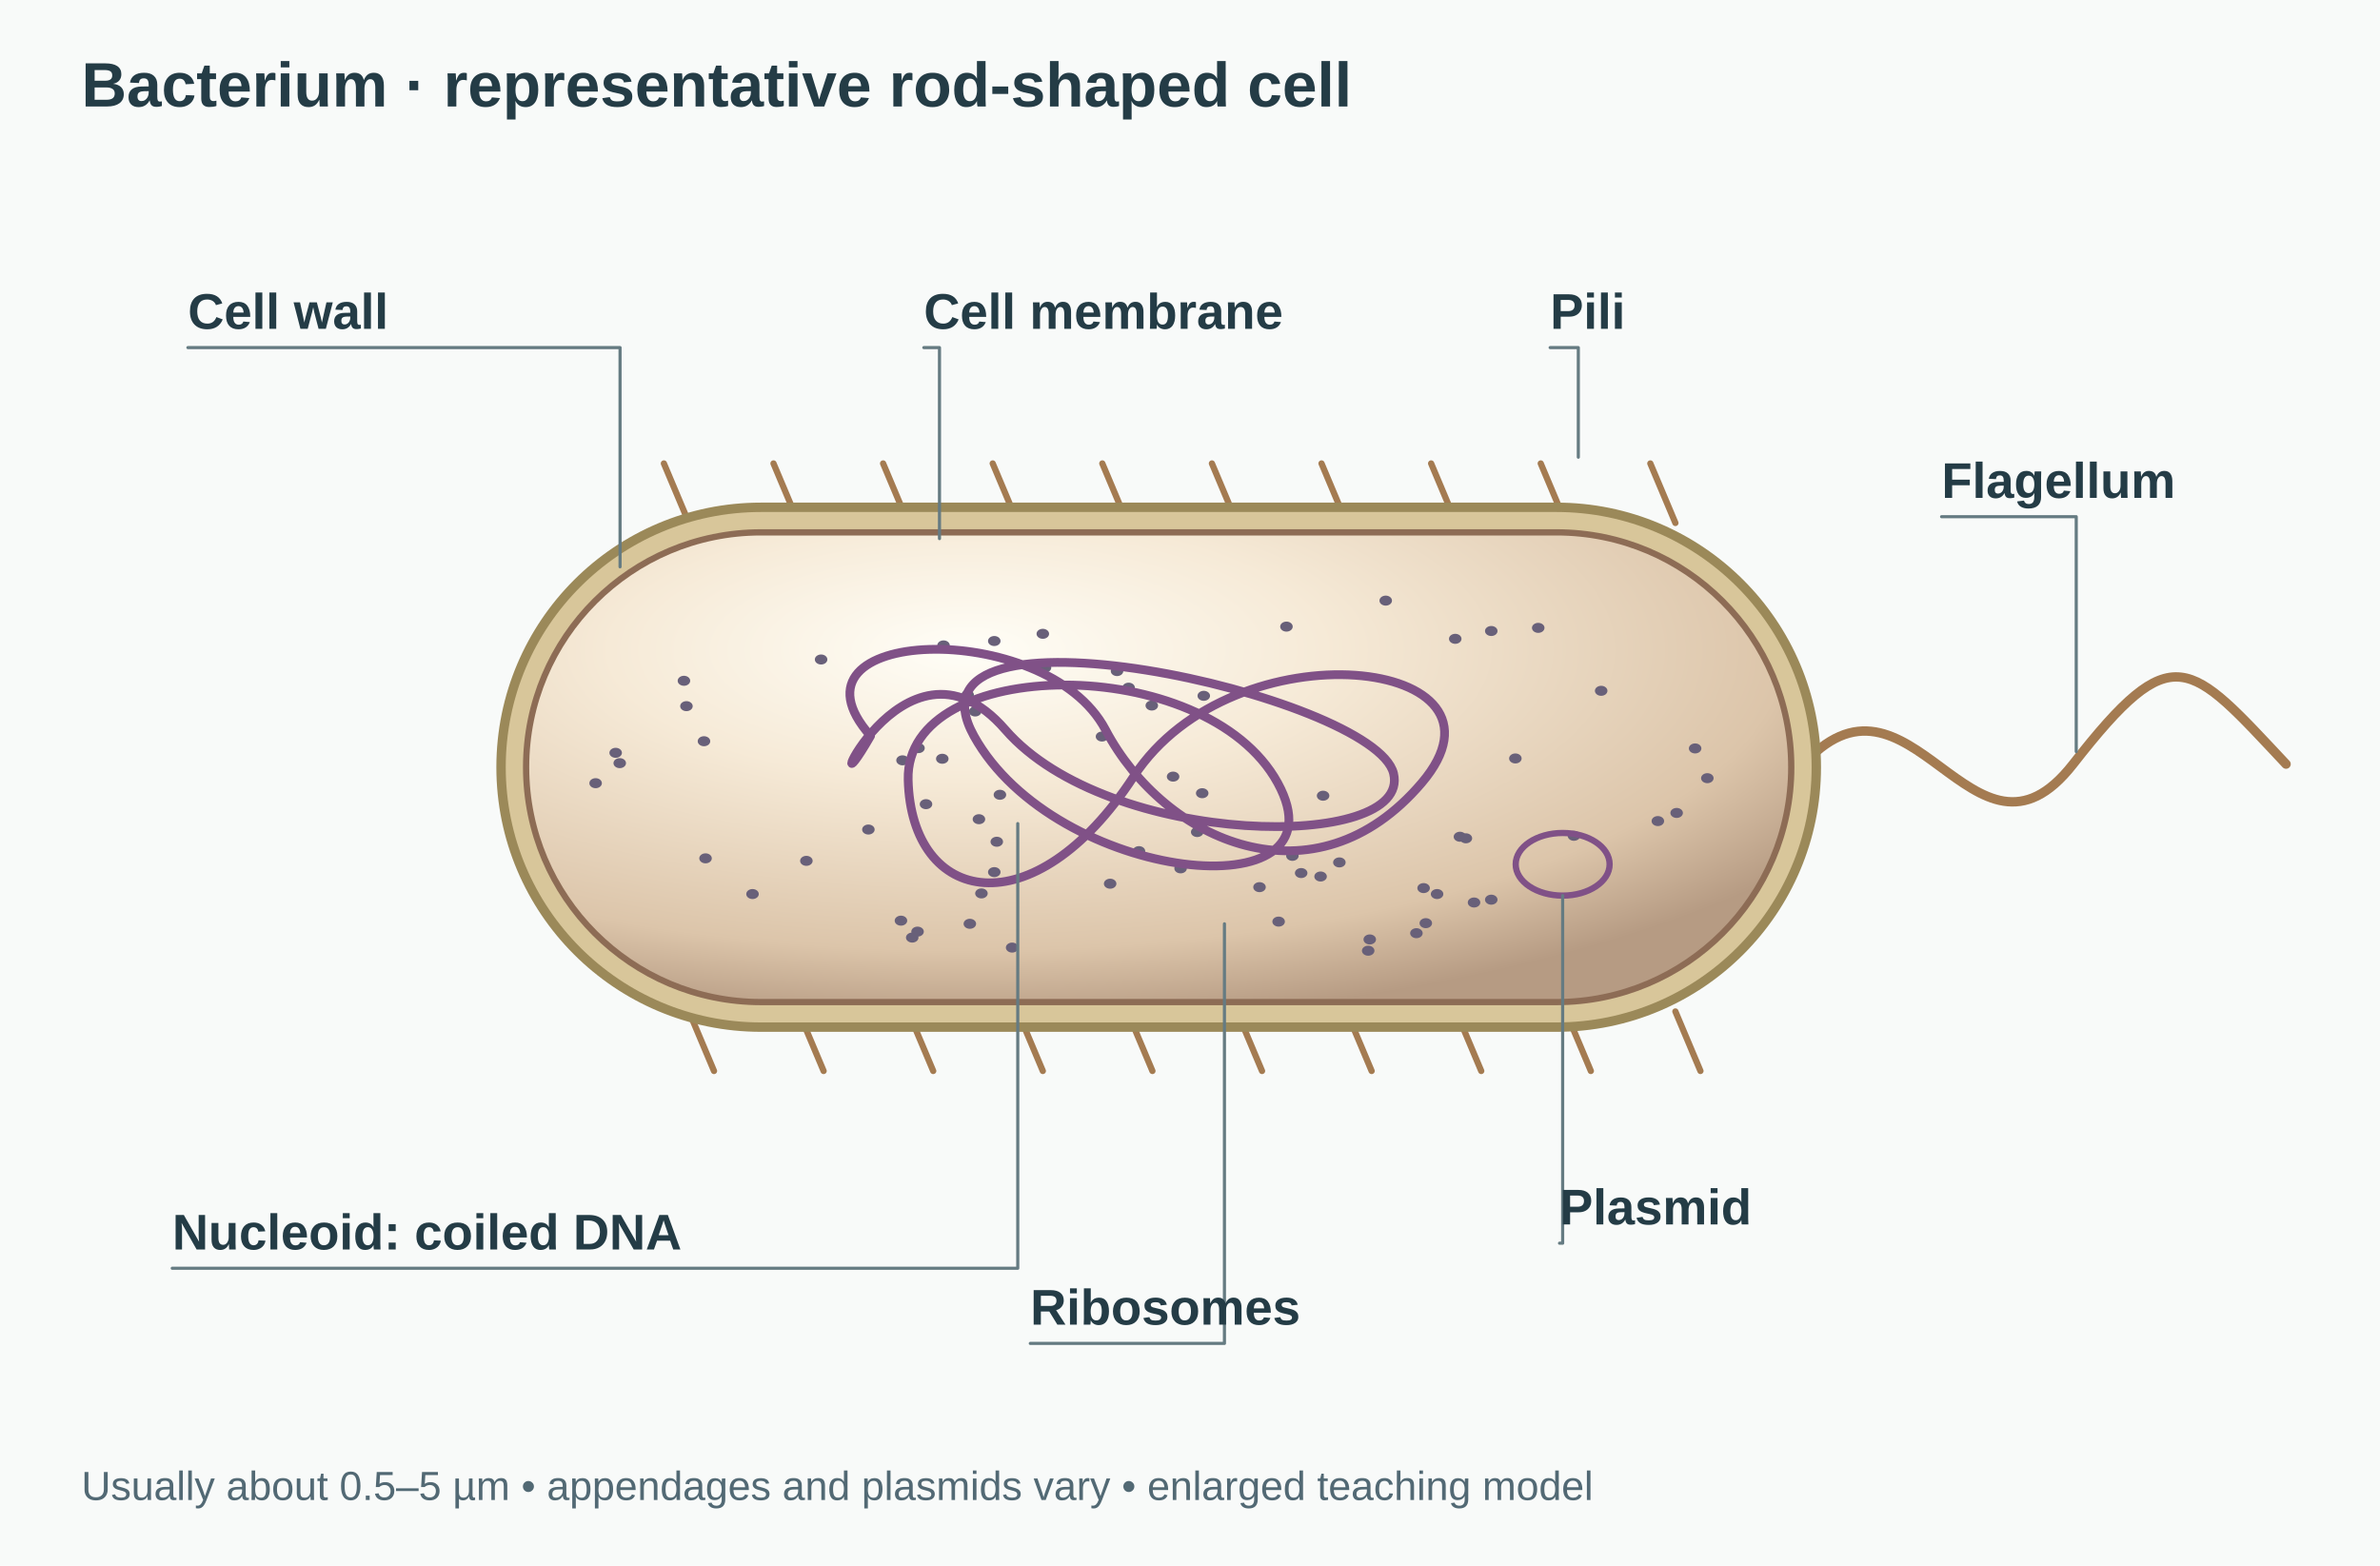
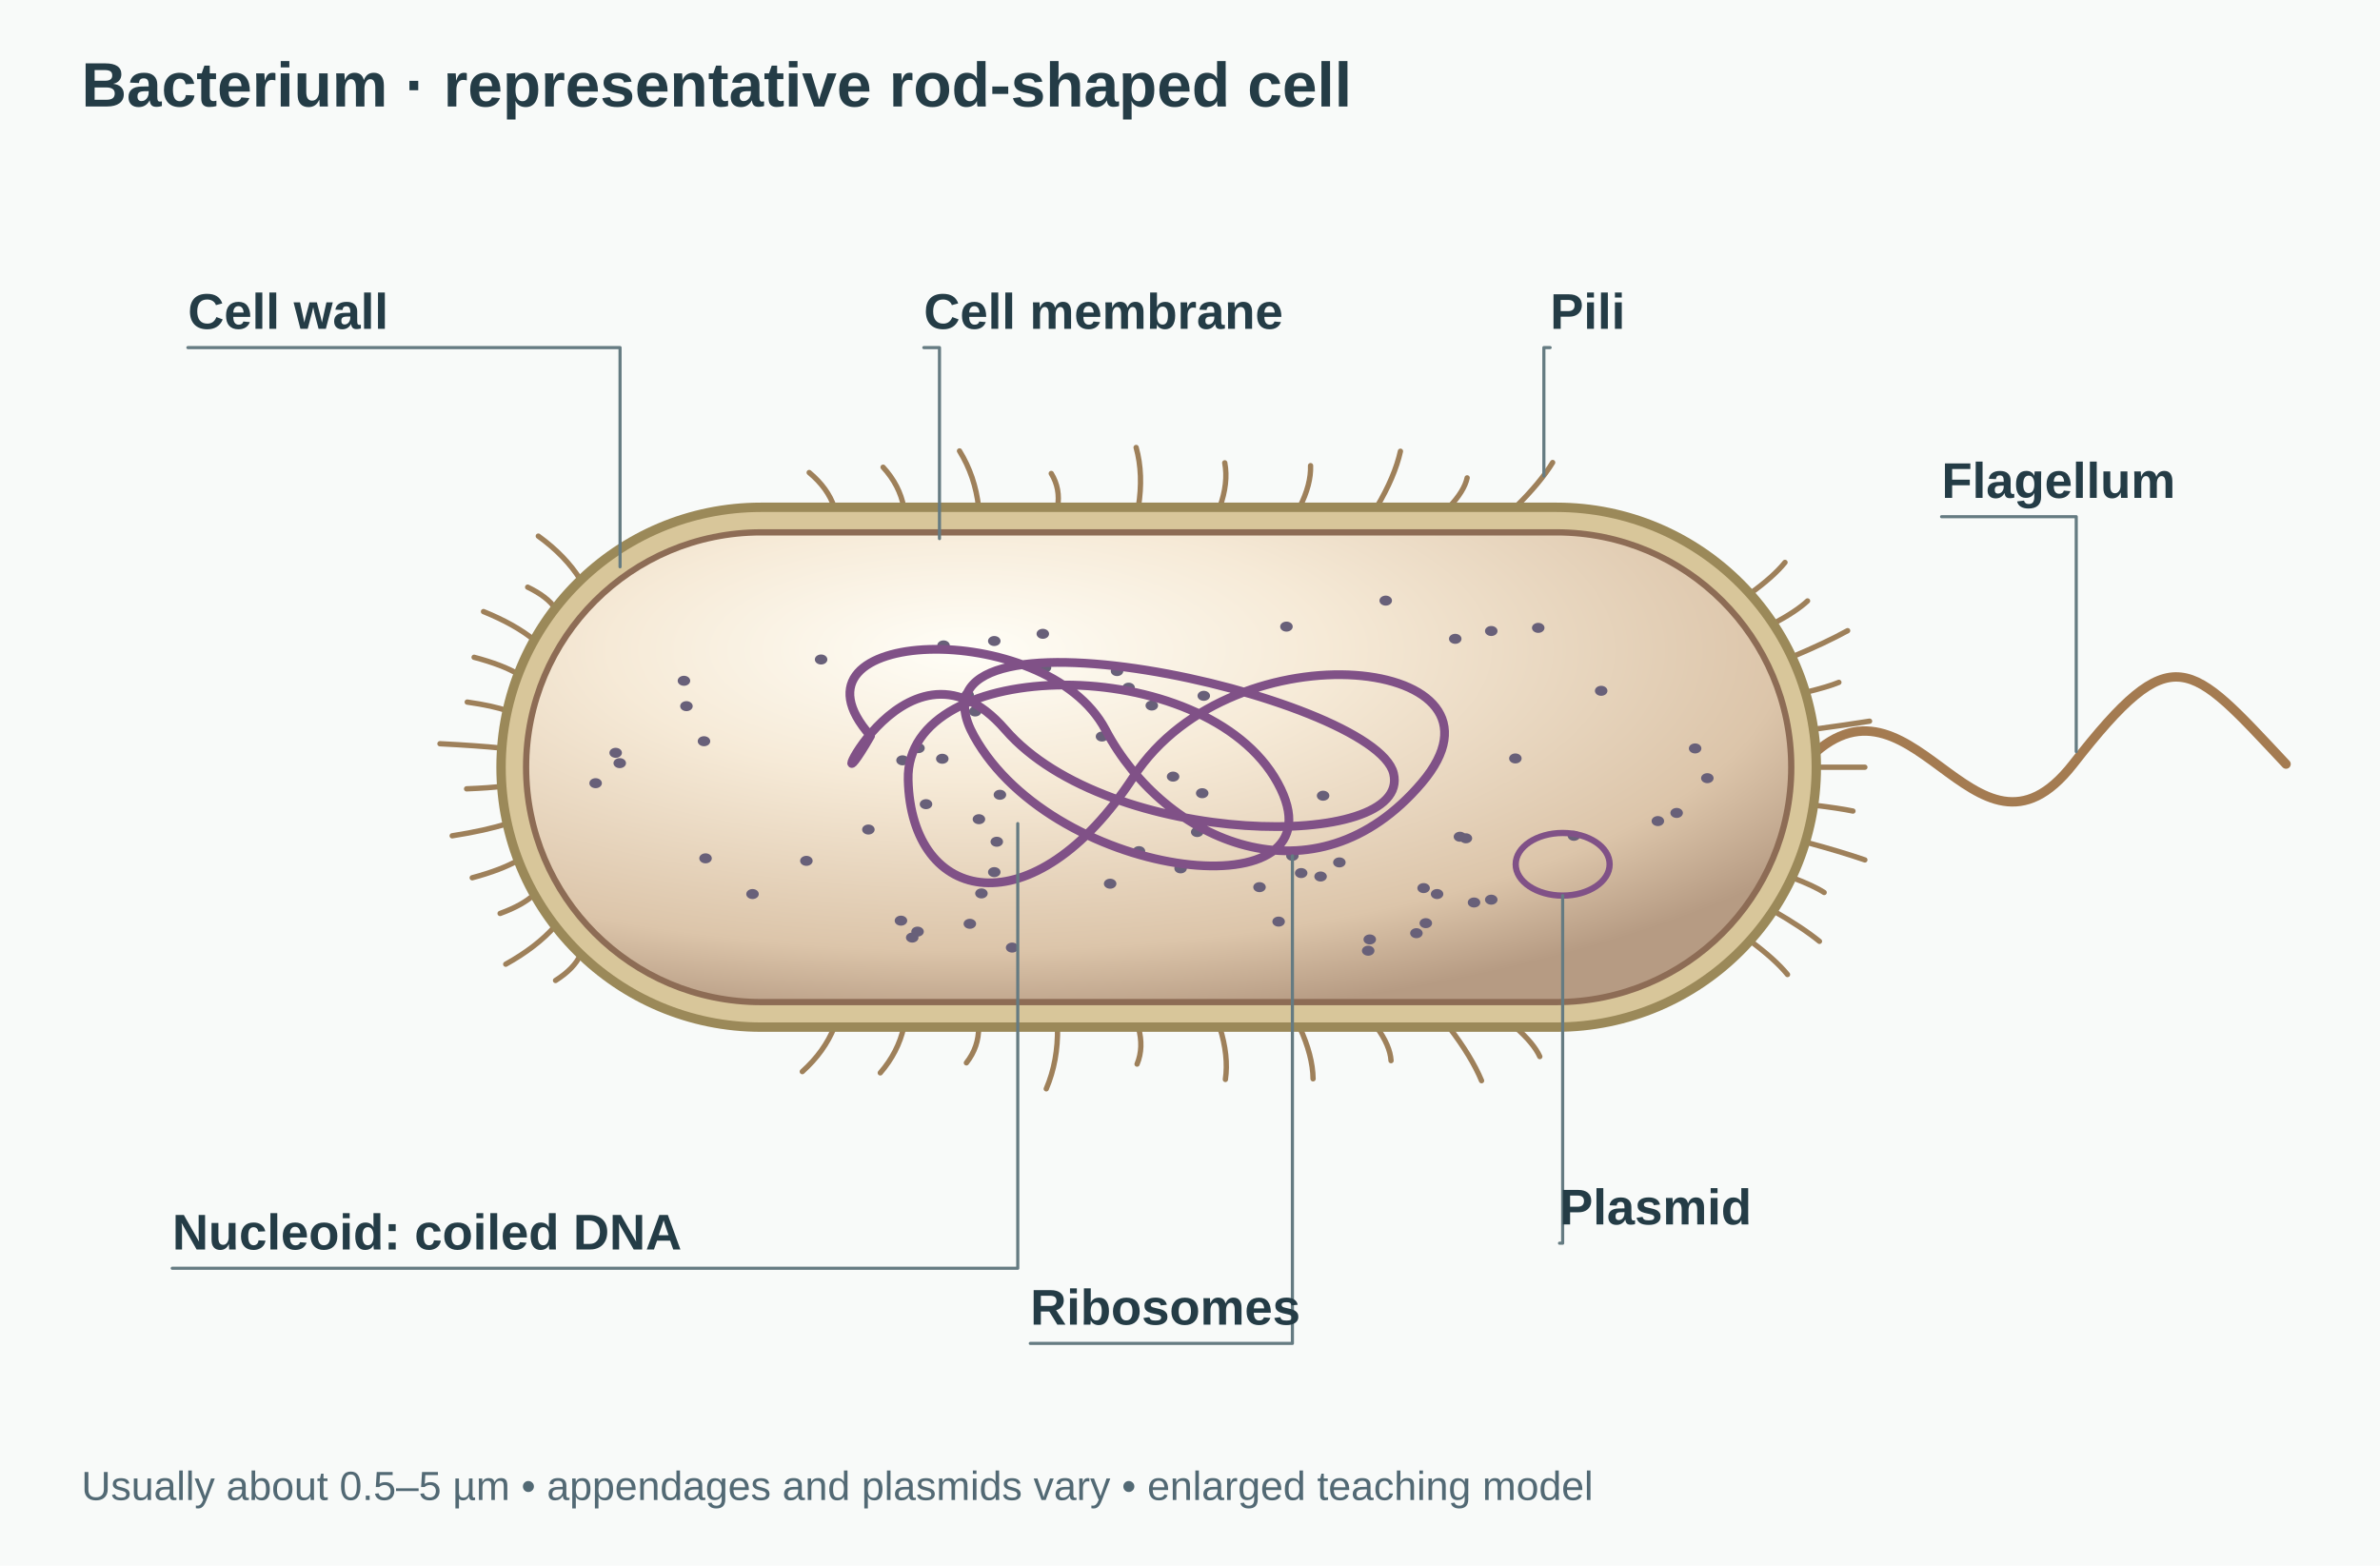
<svg xmlns="http://www.w3.org/2000/svg" viewBox="0 0 760 500" role="img">
  <defs>
    <filter id="relief" x="-25%" y="-35%" width="150%" height="180%" color-interpolation-filters="sRGB">
      <feGaussianBlur in="SourceAlpha" stdDeviation="2" result="blur" />
      <feOffset in="blur" dx="0" dy="3" result="offset" />
      <feFlood flood-color="#34464b" flood-opacity=".18" />
      <feComposite in2="offset" operator="in" result="shadow" />
      <feMerge>
        <feMergeNode in="shadow" />
        <feMergeNode in="SourceGraphic" />
      </feMerge>
    </filter>
    <radialGradient id="organelle-light" cx="30%" cy="20%" r="85%">
      <stop stop-color="#edf3c6" />
      <stop offset=".4" stop-color="#adc979" />
      <stop offset="1" stop-color="#65834e" />
    </radialGradient>
    <linearGradient id="myelin-light" x1="0" y1="0" x2="0" y2="1">
      <stop stop-color="#a5b6c7" />
      <stop offset=".3" stop-color="#f1f5f8" />
      <stop offset=".65" stop-color="#d2dce7" />
      <stop offset="1" stop-color="#8c9fb3" />
    </linearGradient>
    <radialGradient id="cyto" cx="35%" cy="25%" r="80%">
      <stop stop-color="#fffef7" />
      <stop offset=".35" stop-color="#f6ead7" />
      <stop offset=".8" stop-color="#dcc5aa" />
      <stop offset="1" stop-color="#b69b83" />
    </radialGradient>
    <radialGradient id="nuc" cx="32%" cy="25%" r="80%">
      <stop stop-color="#f0e8f7" />
      <stop offset=".4" stop-color="#d9c8e9" />
      <stop offset="1" stop-color="#9a7bb3" />
    </radialGradient>
    <radialGradient id="red">
      <stop stop-color="#f7c4b5" />
      <stop offset=".38" stop-color="#dc746d" />
      <stop offset=".7" stop-color="#b83c45" />
      <stop offset="1" stop-color="#852d3d" />
    </radialGradient>
    <linearGradient id="vac" x2="1" y2="1">
      <stop stop-color="#f0fbfc" />
      <stop offset="1" stop-color="#a8d7e1" />
    </linearGradient>
  </defs>
-   <style>text{font:16px Arial,sans-serif;fill:#243c46}.label{font-weight:600}.lead{fill:none;stroke:#647983;stroke-width:1.3;stroke-linejoin:round}.fine{fill:none;stroke:#866993;stroke-width:1.4;opacity:.65}</style>
+   <style>text{font:16px Arial,sans-serif;fill:#243c46}.label{font-weight:600}.lead{fill:none;stroke:#647983;stroke-width:1.3;stroke-linejoin:round}.fine{fill:none;stroke:#866993;stroke-width:1.4;opacity:.65}
+ @media screen and (prefers-reduced-motion:no-preference) {
+ @keyframes turn { to { transform:scaleY(-.8) } } .flagellum { transform-origin:575px 245px; animation:turn 1.8s ease-in-out infinite alternate }
+ }
+ </style>
  <rect width="760" height="500" fill="#f8faf9" />
  <text x="26" y="34" style="font-size:20px;font-weight:700">Bacterium · representative rod-shaped cell</text>
-   <path d="M575,245 C610,205 630,285 662,244 S699,211 730,244" fill="none" stroke="#a47b51" stroke-width="3" stroke-linecap="round" stroke-linejoin="round" />
-   <path d="M220,167 l-8,-19 M220,323 l8,19" fill="none" stroke="#a47b51" stroke-width="2" stroke-linecap="round" stroke-linejoin="round" />
-   <path d="M255,167 l-8,-19 M255,323 l8,19" fill="none" stroke="#a47b51" stroke-width="2" stroke-linecap="round" stroke-linejoin="round" />
-   <path d="M290,167 l-8,-19 M290,323 l8,19" fill="none" stroke="#a47b51" stroke-width="2" stroke-linecap="round" stroke-linejoin="round" />
-   <path d="M325,167 l-8,-19 M325,323 l8,19" fill="none" stroke="#a47b51" stroke-width="2" stroke-linecap="round" stroke-linejoin="round" />
-   <path d="M360,167 l-8,-19 M360,323 l8,19" fill="none" stroke="#a47b51" stroke-width="2" stroke-linecap="round" stroke-linejoin="round" />
-   <path d="M395,167 l-8,-19 M395,323 l8,19" fill="none" stroke="#a47b51" stroke-width="2" stroke-linecap="round" stroke-linejoin="round" />
-   <path d="M430,167 l-8,-19 M430,323 l8,19" fill="none" stroke="#a47b51" stroke-width="2" stroke-linecap="round" stroke-linejoin="round" />
-   <path d="M465,167 l-8,-19 M465,323 l8,19" fill="none" stroke="#a47b51" stroke-width="2" stroke-linecap="round" stroke-linejoin="round" />
-   <path d="M500,167 l-8,-19 M500,323 l8,19" fill="none" stroke="#a47b51" stroke-width="2" stroke-linecap="round" stroke-linejoin="round" />
-   <path d="M535,167 l-8,-19 M535,323 l8,19" fill="none" stroke="#a47b51" stroke-width="2" stroke-linecap="round" stroke-linejoin="round" />
+   <path class="flagellum" d="M575,245 C610,205 630,285 662,244 S699,211 730,244" fill="none" stroke="#a47b51" stroke-width="3" stroke-linecap="round" stroke-linejoin="round" />
+   <path d="M580.0,245.0 q9.8,0.0 15.5,0.0 M579.1,257.1 q8.3,1.0 12.6,1.9 M576.5,268.9 q11.5,3.1 19.0,5.7 M572.2,280.2 q7.1,2.7 10.3,4.8 M566.2,290.8 q9.4,5.4 14.8,9.8 M558.8,300.4 q8.0,5.9 12.0,10.8 M483.9,328.0 q5.9,5.2 7.8,9.4 M462.7,328.0 q7.2,9.4 10.4,17.1 M439.6,328.0 q4.3,5.9 4.6,10.7 M415.0,328.0 q4.2,9.1 4.3,16.5 M389.5,328.0 q2.9,9.2 1.8,16.7 M363.5,328.0 q1.8,6.5 -0.4,11.8 M337.7,328.0 q0.2,10.8 -3.6,19.7 M312.5,328.0 q0.1,6.3 -3.9,11.4 M288.6,328.0 q-1.8,8.0 -7.5,14.6 M266.4,328.0 q-3.1,7.8 -10.2,14.2 M185.4,304.8 q-2.0,4.5 -8.0,8.3 M177.3,295.7 q-5.9,6.7 -15.8,12.2 M170.6,285.6 q-3.5,3.4 -10.9,6.1 M165.5,274.7 q-5.4,3.1 -14.7,5.6 M162.0,263.0 q-6.8,2.2 -17.6,3.9 M160.2,251.1 q-3.6,0.5 -11.2,0.8 M160.2,238.9 q-7.8,-0.8 -19.7,-1.4 M162.0,227.0 q-4.4,-1.6 -12.8,-2.8 M165.5,215.3 q-5.0,-3.0 -14.1,-5.4 M170.6,204.4 q-6.1,-5.0 -16.2,-9.1 M177.3,194.3 q-2.4,-3.7 -8.8,-6.8 M185.4,185.2 q-4.8,-7.7 -13.5,-14.0 M266.4,162.0 q-2.0,-6.1 -8.0,-11.1 M288.6,162.0 q-1.3,-7.0 -6.6,-12.8 M312.5,162.0 q-1.1,-9.9 -6.1,-18.0 M337.7,162.0 q1.0,-5.9 -2.0,-10.8 M363.5,162.0 q1.7,-10.5 -0.7,-19.1 M389.5,162.0 q2.8,-7.8 1.6,-14.2 M415.0,162.0 q3.7,-7.3 3.5,-13.3 M439.6,162.0 q5.8,-9.8 7.6,-17.9 M462.7,162.0 q4.9,-5.2 5.8,-9.4 M483.9,162.0 q8.0,-7.9 11.9,-14.3 M558.8,189.6 q7.6,-5.5 11.2,-10.0 M566.2,199.2 q7.5,-4.0 11.0,-7.3 M572.2,209.8 q10.9,-4.6 17.8,-8.4 M576.5,221.1 q7.4,-1.8 10.7,-3.2 M579.1,232.9 q11.0,-1.5 17.9,-2.6" fill="none" stroke="#9e805a" stroke-width="1.7" stroke-linecap="round" />
  <rect x="160" y="162" width="420" height="166" rx="83" fill="#d8c69a" stroke="#9b8959" stroke-width="3" />
  <rect x="168" y="170" width="404" height="150" rx="75" fill="url(#cyto)" stroke="#8d6c55" stroke-width="2" />
  <ellipse cx="412.7" cy="273.3" rx="2" ry="1.6" fill="#686079" stroke="none" stroke-width="1" />
  <ellipse cx="455.3" cy="294.8" rx="2" ry="1.6" fill="#686079" stroke="none" stroke-width="1" />
  <ellipse cx="196.6" cy="240.4" rx="2" ry="1.6" fill="#686079" stroke="none" stroke-width="1" />
  <ellipse cx="529.4" cy="262.2" rx="2" ry="1.6" fill="#686079" stroke="none" stroke-width="1" />
  <ellipse cx="356.7" cy="214.3" rx="2" ry="1.6" fill="#686079" stroke="none" stroke-width="1" />
  <ellipse cx="383.9" cy="253.3" rx="2" ry="1.6" fill="#686079" stroke="none" stroke-width="1" />
  <ellipse cx="287.7" cy="294.0" rx="2" ry="1.6" fill="#686079" stroke="none" stroke-width="1" />
  <ellipse cx="464.7" cy="204.0" rx="2" ry="1.6" fill="#686079" stroke="none" stroke-width="1" />
  <ellipse cx="476.2" cy="201.5" rx="2" ry="1.6" fill="#686079" stroke="none" stroke-width="1" />
  <ellipse cx="410.8" cy="200.1" rx="2" ry="1.6" fill="#686079" stroke="none" stroke-width="1" />
  <ellipse cx="262.2" cy="210.6" rx="2" ry="1.6" fill="#686079" stroke="none" stroke-width="1" />
  <ellipse cx="291.3" cy="299.4" rx="2" ry="1.6" fill="#686079" stroke="none" stroke-width="1" />
  <ellipse cx="382.3" cy="265.7" rx="2" ry="1.6" fill="#686079" stroke="none" stroke-width="1" />
  <ellipse cx="437.4" cy="300.0" rx="2" ry="1.6" fill="#686079" stroke="none" stroke-width="1" />
  <ellipse cx="511.3" cy="220.6" rx="2" ry="1.6" fill="#686079" stroke="none" stroke-width="1" />
  <ellipse cx="317.5" cy="204.7" rx="2" ry="1.6" fill="#686079" stroke="none" stroke-width="1" />
  <ellipse cx="295.7" cy="256.8" rx="2" ry="1.6" fill="#686079" stroke="none" stroke-width="1" />
  <ellipse cx="309.0" cy="221.9" rx="2" ry="1.6" fill="#686079" stroke="none" stroke-width="1" />
  <ellipse cx="483.9" cy="242.2" rx="2" ry="1.6" fill="#686079" stroke="none" stroke-width="1" />
  <ellipse cx="300.9" cy="242.3" rx="2" ry="1.6" fill="#686079" stroke="none" stroke-width="1" />
  <ellipse cx="442.5" cy="191.8" rx="2" ry="1.6" fill="#686079" stroke="none" stroke-width="1" />
  <ellipse cx="458.9" cy="285.5" rx="2" ry="1.6" fill="#686079" stroke="none" stroke-width="1" />
  <ellipse cx="319.3" cy="253.8" rx="2" ry="1.6" fill="#686079" stroke="none" stroke-width="1" />
  <ellipse cx="257.5" cy="274.9" rx="2" ry="1.6" fill="#686079" stroke="none" stroke-width="1" />
  <ellipse cx="311.4" cy="227.2" rx="2" ry="1.6" fill="#686079" stroke="none" stroke-width="1" />
  <ellipse cx="377.0" cy="277.3" rx="2" ry="1.6" fill="#686079" stroke="none" stroke-width="1" />
  <ellipse cx="225.3" cy="274.1" rx="2" ry="1.6" fill="#686079" stroke="none" stroke-width="1" />
  <ellipse cx="476.2" cy="287.3" rx="2" ry="1.6" fill="#686079" stroke="none" stroke-width="1" />
  <ellipse cx="219.2" cy="225.5" rx="2" ry="1.6" fill="#686079" stroke="none" stroke-width="1" />
  <ellipse cx="408.3" cy="294.3" rx="2" ry="1.6" fill="#686079" stroke="none" stroke-width="1" />
  <ellipse cx="309.7" cy="295.0" rx="2" ry="1.6" fill="#686079" stroke="none" stroke-width="1" />
  <ellipse cx="384.4" cy="222.2" rx="2" ry="1.6" fill="#686079" stroke="none" stroke-width="1" />
  <ellipse cx="301.3" cy="206.1" rx="2" ry="1.6" fill="#686079" stroke="none" stroke-width="1" />
  <ellipse cx="436.9" cy="303.6" rx="2" ry="1.6" fill="#686079" stroke="none" stroke-width="1" />
  <ellipse cx="545.2" cy="248.5" rx="2" ry="1.6" fill="#686079" stroke="none" stroke-width="1" />
  <ellipse cx="333.7" cy="213.2" rx="2" ry="1.6" fill="#686079" stroke="none" stroke-width="1" />
  <ellipse cx="402.2" cy="283.3" rx="2" ry="1.6" fill="#686079" stroke="none" stroke-width="1" />
  <ellipse cx="351.9" cy="235.2" rx="2" ry="1.6" fill="#686079" stroke="none" stroke-width="1" />
  <ellipse cx="197.9" cy="243.7" rx="2" ry="1.6" fill="#686079" stroke="none" stroke-width="1" />
  <ellipse cx="491.2" cy="200.5" rx="2" ry="1.6" fill="#686079" stroke="none" stroke-width="1" />
  <ellipse cx="452.3" cy="298.0" rx="2" ry="1.6" fill="#686079" stroke="none" stroke-width="1" />
  <ellipse cx="415.5" cy="278.8" rx="2" ry="1.6" fill="#686079" stroke="none" stroke-width="1" />
  <ellipse cx="224.8" cy="236.7" rx="2" ry="1.6" fill="#686079" stroke="none" stroke-width="1" />
  <ellipse cx="240.3" cy="285.5" rx="2" ry="1.6" fill="#686079" stroke="none" stroke-width="1" />
  <ellipse cx="293.3" cy="238.9" rx="2" ry="1.6" fill="#686079" stroke="none" stroke-width="1" />
  <ellipse cx="541.3" cy="239.0" rx="2" ry="1.6" fill="#686079" stroke="none" stroke-width="1" />
  <ellipse cx="363.7" cy="271.8" rx="2" ry="1.6" fill="#686079" stroke="none" stroke-width="1" />
  <ellipse cx="360.4" cy="219.6" rx="2" ry="1.6" fill="#686079" stroke="none" stroke-width="1" />
  <ellipse cx="333.0" cy="202.4" rx="2" ry="1.6" fill="#686079" stroke="none" stroke-width="1" />
  <ellipse cx="323.2" cy="302.6" rx="2" ry="1.6" fill="#686079" stroke="none" stroke-width="1" />
  <ellipse cx="535.4" cy="259.6" rx="2" ry="1.6" fill="#686079" stroke="none" stroke-width="1" />
  <ellipse cx="367.8" cy="225.3" rx="2" ry="1.6" fill="#686079" stroke="none" stroke-width="1" />
  <ellipse cx="218.4" cy="217.4" rx="2" ry="1.6" fill="#686079" stroke="none" stroke-width="1" />
  <ellipse cx="470.7" cy="288.2" rx="2" ry="1.6" fill="#686079" stroke="none" stroke-width="1" />
  <ellipse cx="317.5" cy="278.5" rx="2" ry="1.6" fill="#686079" stroke="none" stroke-width="1" />
  <ellipse cx="468.1" cy="267.7" rx="2" ry="1.6" fill="#686079" stroke="none" stroke-width="1" />
  <ellipse cx="427.7" cy="275.4" rx="2" ry="1.6" fill="#686079" stroke="none" stroke-width="1" />
  <ellipse cx="318.3" cy="268.8" rx="2" ry="1.6" fill="#686079" stroke="none" stroke-width="1" />
  <ellipse cx="288.2" cy="242.8" rx="2" ry="1.6" fill="#686079" stroke="none" stroke-width="1" />
  <ellipse cx="466.2" cy="267.2" rx="2" ry="1.6" fill="#686079" stroke="none" stroke-width="1" />
  <ellipse cx="293.0" cy="297.5" rx="2" ry="1.6" fill="#686079" stroke="none" stroke-width="1" />
  <ellipse cx="422.5" cy="254.1" rx="2" ry="1.6" fill="#686079" stroke="none" stroke-width="1" />
  <ellipse cx="190.2" cy="250.1" rx="2" ry="1.6" fill="#686079" stroke="none" stroke-width="1" />
  <ellipse cx="277.3" cy="264.9" rx="2" ry="1.6" fill="#686079" stroke="none" stroke-width="1" />
  <ellipse cx="354.5" cy="282.2" rx="2" ry="1.6" fill="#686079" stroke="none" stroke-width="1" />
  <ellipse cx="421.7" cy="279.9" rx="2" ry="1.6" fill="#686079" stroke="none" stroke-width="1" />
  <ellipse cx="312.6" cy="261.6" rx="2" ry="1.6" fill="#686079" stroke="none" stroke-width="1" />
  <ellipse cx="454.6" cy="283.6" rx="2" ry="1.6" fill="#686079" stroke="none" stroke-width="1" />
  <ellipse cx="313.4" cy="285.3" rx="2" ry="1.6" fill="#686079" stroke="none" stroke-width="1" />
  <ellipse cx="502.6" cy="266.9" rx="2" ry="1.6" fill="#686079" stroke="none" stroke-width="1" />
  <ellipse cx="374.6" cy="248.0" rx="2" ry="1.6" fill="#686079" stroke="none" stroke-width="1" />
  <path d="M278,235 C247,200 334,197 353,233 S420,290 454,250 S394,199 362,248 S291,289 290,249 S385,208 408,250 S337,282 311,235 S439,222 445,247 S354,271 321,233 S259,268 278,235" fill="none" stroke="#805187" stroke-width="2.8" stroke-linecap="round" stroke-linejoin="round" />
  <ellipse cx="499" cy="276" rx="15" ry="10" fill="none" stroke="#805187" stroke-width="2" />
  <path d="M60,111 H198 V181" fill="none" stroke="#657b82" stroke-width="1" stroke-linecap="round" stroke-linejoin="round" />
  <text class="label" x="60" y="105">Cell wall</text>
  <path d="M295,111 H300 V172" fill="none" stroke="#657b82" stroke-width="1" stroke-linecap="round" stroke-linejoin="round" />
  <text class="label" x="295" y="105">Cell membrane</text>
-   <path d="M495,111 H504 V146" fill="none" stroke="#657b82" stroke-width="1" stroke-linecap="round" stroke-linejoin="round" />
+   <path d="M495,111 H493 V152" fill="none" stroke="#657b82" stroke-width="1" stroke-linecap="round" stroke-linejoin="round" />
  <text class="label" x="495" y="105">Pili</text>
  <path d="M55,405 H325 V263" fill="none" stroke="#657b82" stroke-width="1" stroke-linecap="round" stroke-linejoin="round" />
  <text class="label" x="55" y="399">Nucleoid: coiled DNA</text>
-   <path d="M329,429 H391 V295" fill="none" stroke="#657b82" stroke-width="1" stroke-linecap="round" stroke-linejoin="round" />
+   <path d="M329,429 H412.7 V273.3" fill="none" stroke="#657b82" stroke-width="1" stroke-linecap="round" stroke-linejoin="round" />
  <text class="label" x="329" y="423">Ribosomes</text>
  <path d="M498,397 H499 V286" fill="none" stroke="#657b82" stroke-width="1" stroke-linecap="round" stroke-linejoin="round" />
  <text class="label" x="498" y="391">Plasmid</text>
  <path d="M620,165 H663 V240" fill="none" stroke="#657b82" stroke-width="1" stroke-linecap="round" stroke-linejoin="round" />
  <text class="label" x="620" y="159">Flagellum</text>
  <text x="26" y="479" style="font-size:13px;fill:#526974">Usually about 0.5–5 µm • appendages and plasmids vary • enlarged teaching model</text>
</svg>
